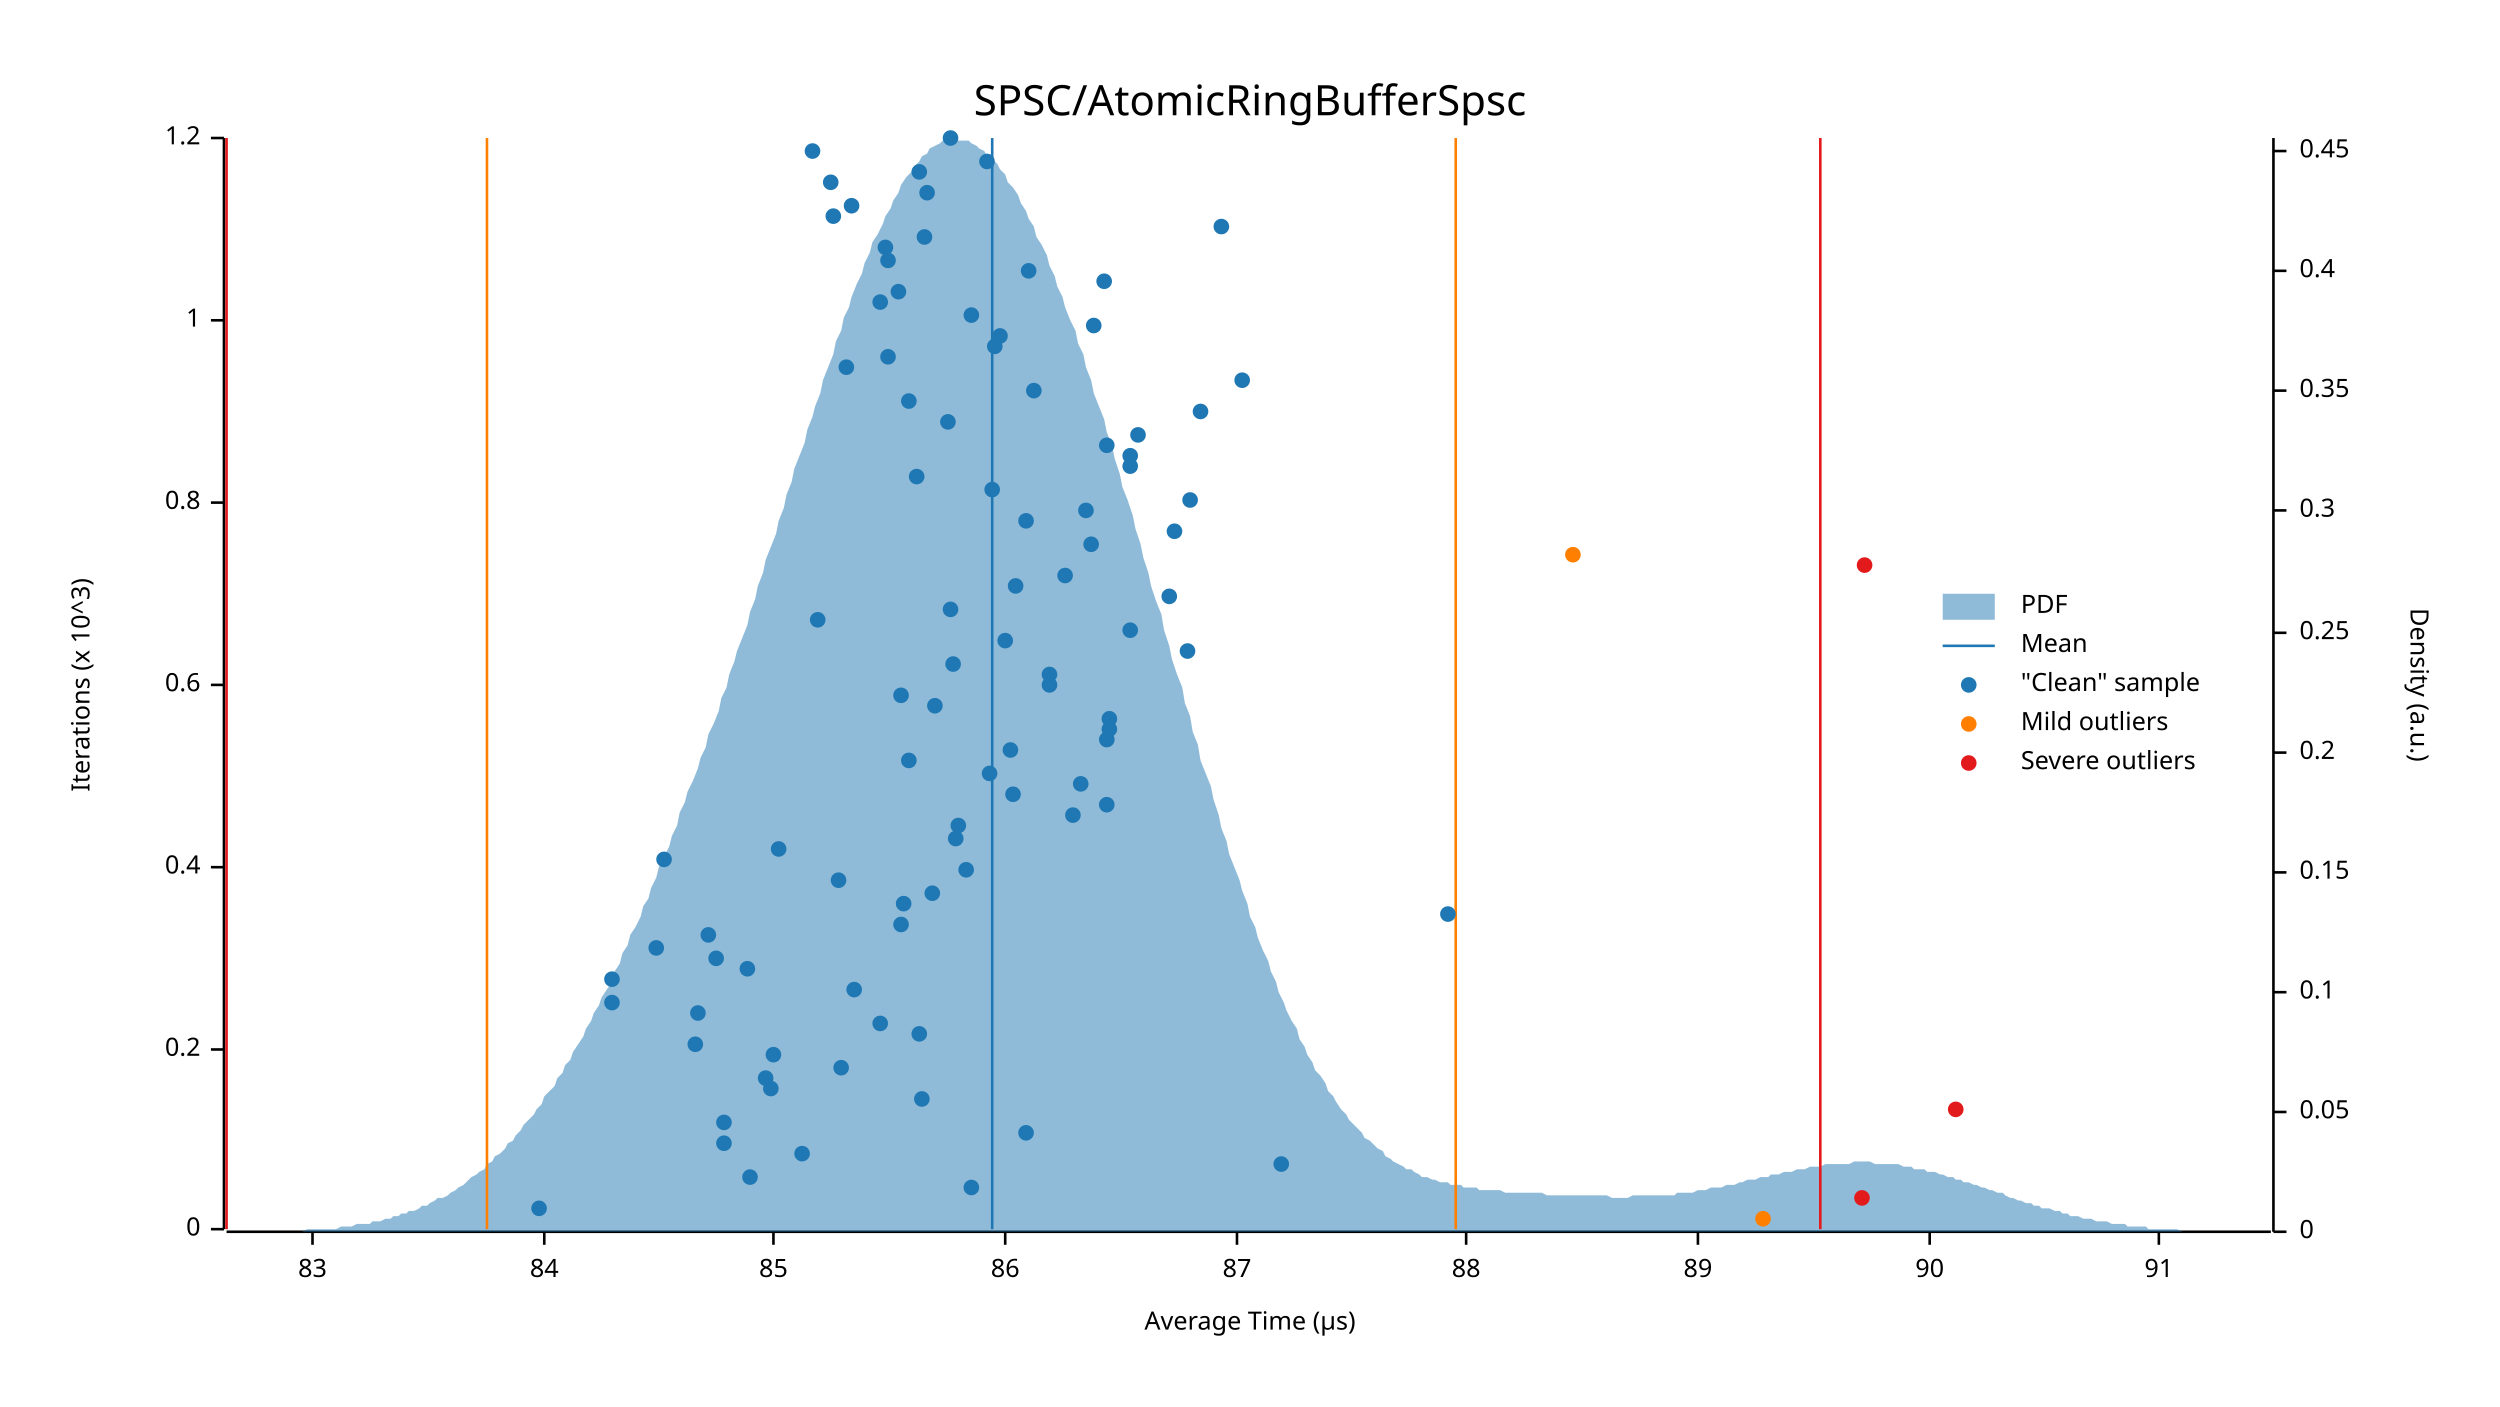
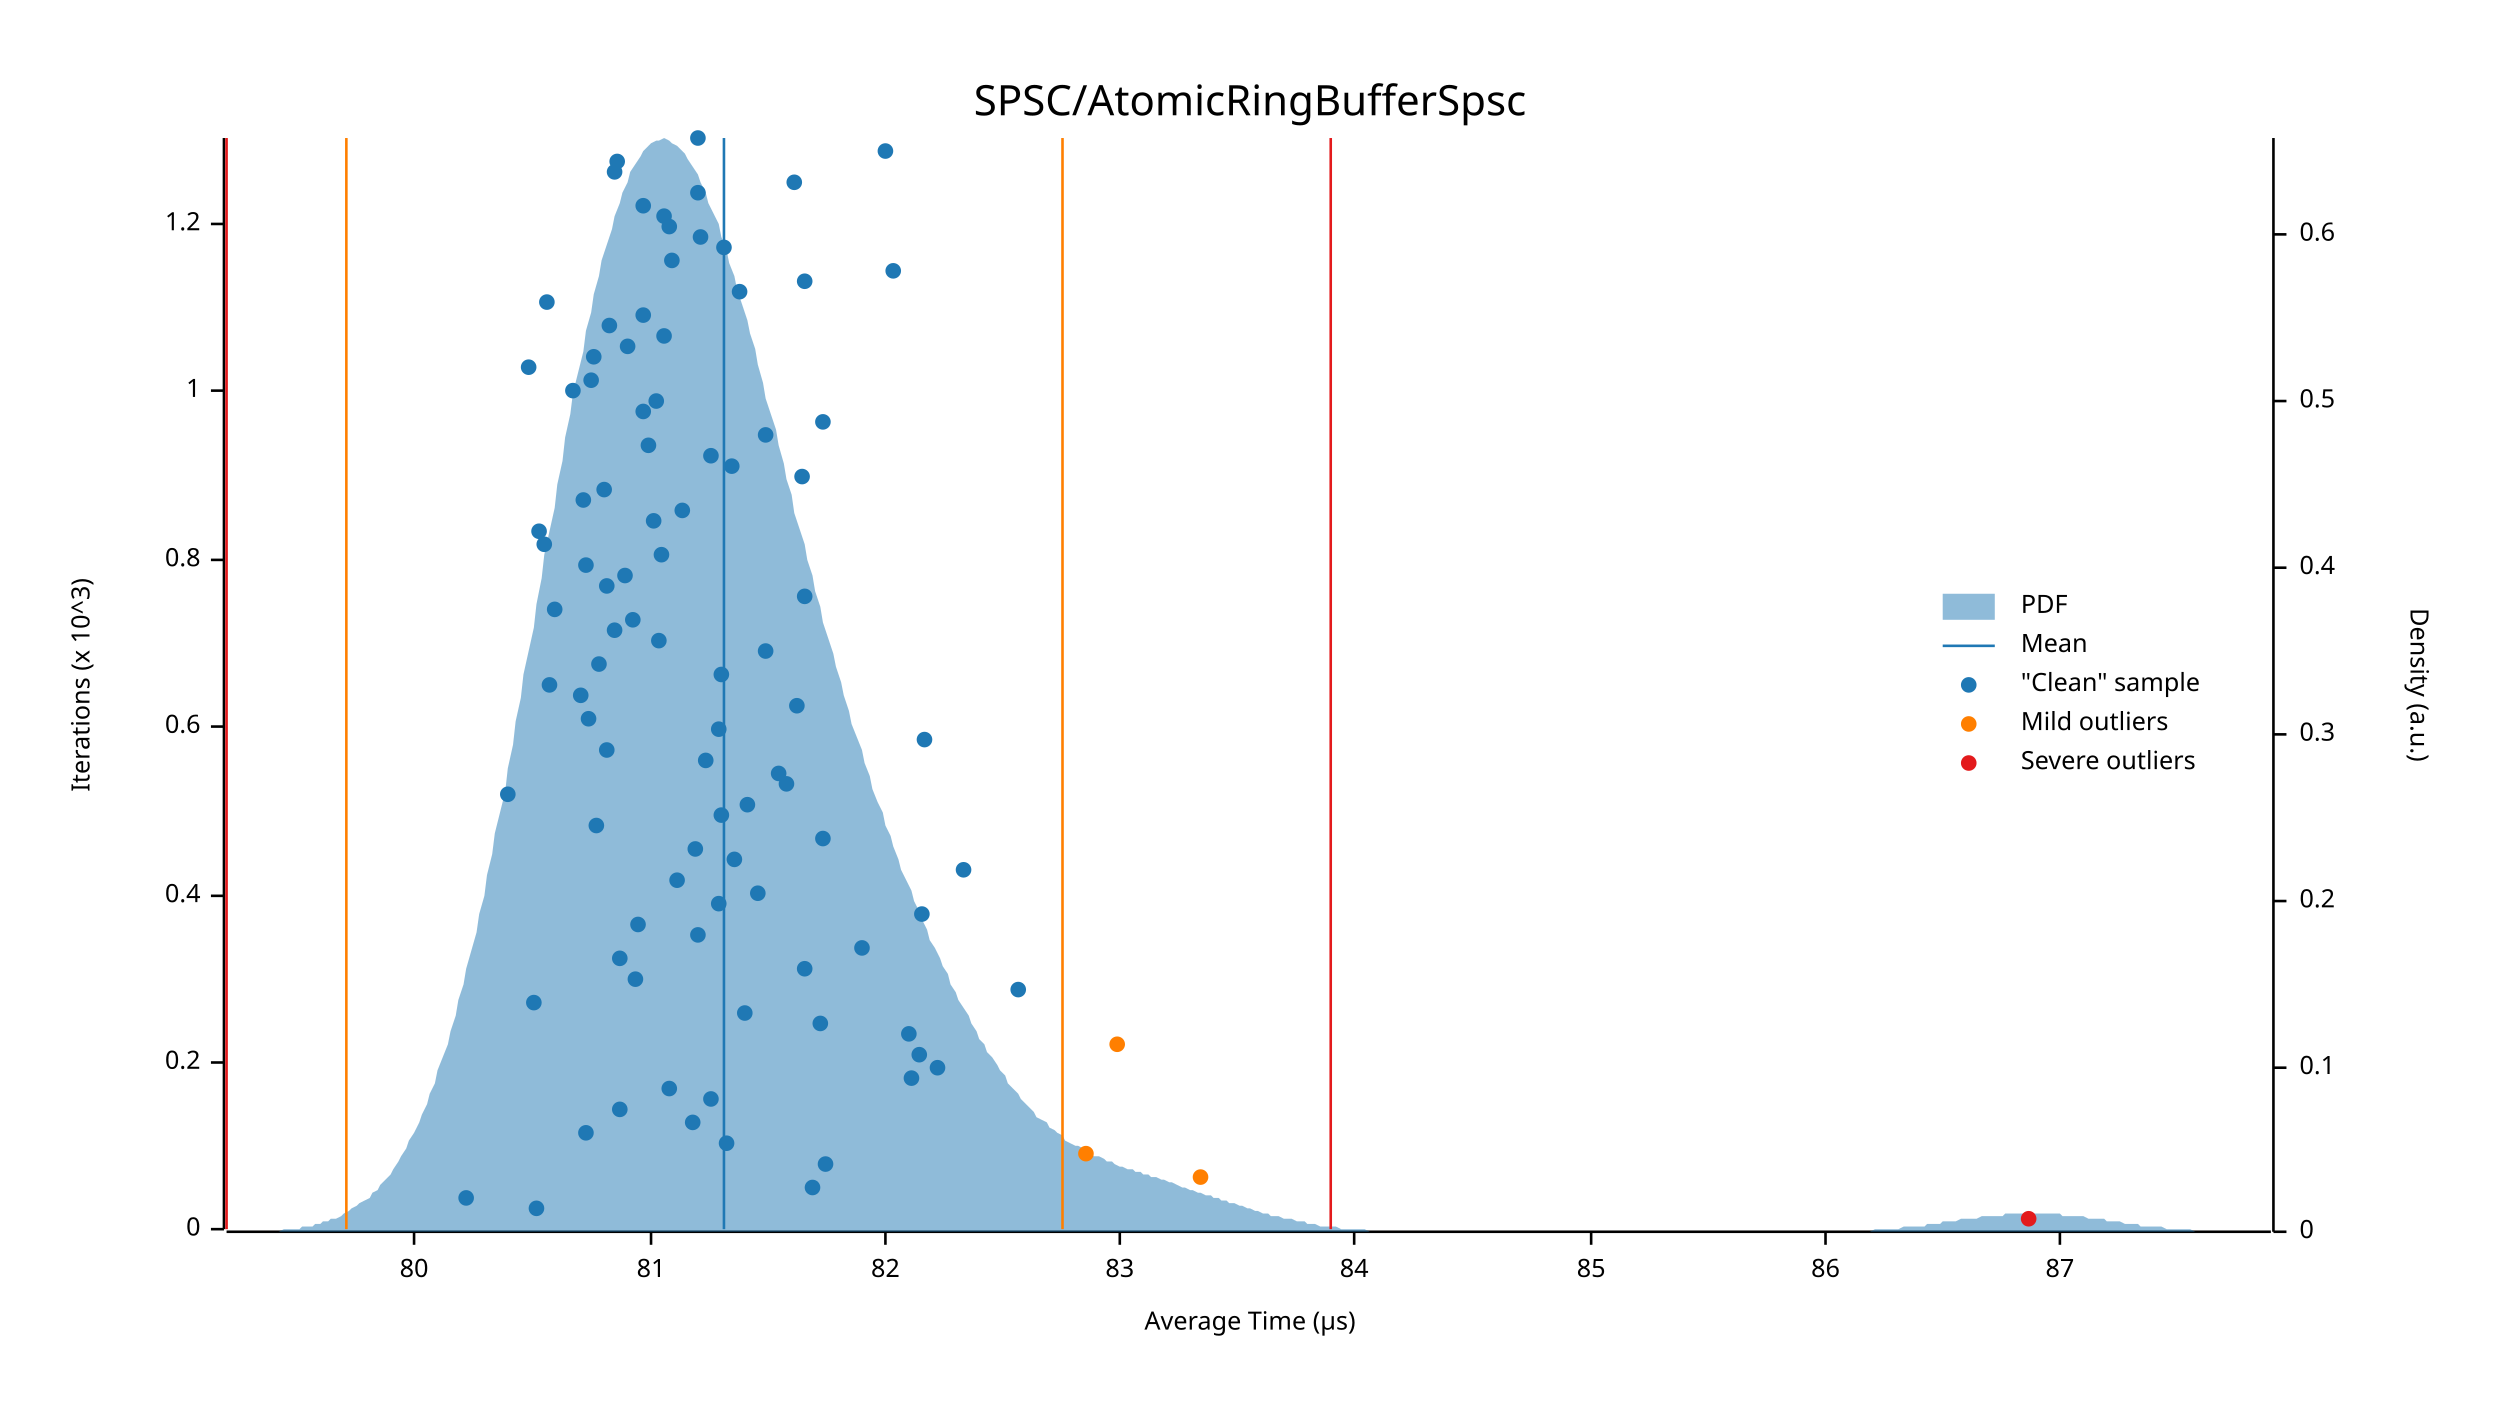
<svg xmlns="http://www.w3.org/2000/svg" width="960" height="540" viewBox="0 0 960 540">
  <text x="480" y="32" dy="0.76em" text-anchor="middle" font-family="sans-serif" font-size="16.129" opacity="1" fill="#000000">
SPSC/AtomicRingBufferSpsc
</text>
  <text x="27" y="263" dy="0.76em" text-anchor="middle" font-family="sans-serif" font-size="9.677" opacity="1" fill="#000000" transform="rotate(270, 27, 263)">
Iterations (x 10^3)
</text>
  <text x="480" y="513" dy="-0.5ex" text-anchor="middle" font-family="sans-serif" font-size="9.677" opacity="1" fill="#000000">
Average Time (µs)
</text>
  <polyline fill="none" opacity="1" stroke="#000000" stroke-width="1" points="86,53 86,472 " />
  <text x="77" y="472" dy="0.5ex" text-anchor="end" font-family="sans-serif" font-size="9.677" opacity="1" fill="#000000">
0
</text>
  <polyline fill="none" opacity="1" stroke="#000000" stroke-width="1" points="81,472 86,472 " />
-   <text x="77" y="403" dy="0.5ex" text-anchor="end" font-family="sans-serif" font-size="9.677" opacity="1" fill="#000000">
+   <text x="77" y="408" dy="0.5ex" text-anchor="end" font-family="sans-serif" font-size="9.677" opacity="1" fill="#000000">
0.2
</text>
-   <polyline fill="none" opacity="1" stroke="#000000" stroke-width="1" points="81,403 86,403 " />
-   <text x="77" y="333" dy="0.5ex" text-anchor="end" font-family="sans-serif" font-size="9.677" opacity="1" fill="#000000">
+   <polyline fill="none" opacity="1" stroke="#000000" stroke-width="1" points="81,408 86,408 " />
+   <text x="77" y="344" dy="0.5ex" text-anchor="end" font-family="sans-serif" font-size="9.677" opacity="1" fill="#000000">
0.4
</text>
-   <polyline fill="none" opacity="1" stroke="#000000" stroke-width="1" points="81,333 86,333 " />
-   <text x="77" y="263" dy="0.5ex" text-anchor="end" font-family="sans-serif" font-size="9.677" opacity="1" fill="#000000">
+   <polyline fill="none" opacity="1" stroke="#000000" stroke-width="1" points="81,344 86,344 " />
+   <text x="77" y="279" dy="0.5ex" text-anchor="end" font-family="sans-serif" font-size="9.677" opacity="1" fill="#000000">
0.6
</text>
-   <polyline fill="none" opacity="1" stroke="#000000" stroke-width="1" points="81,263 86,263 " />
-   <text x="77" y="193" dy="0.5ex" text-anchor="end" font-family="sans-serif" font-size="9.677" opacity="1" fill="#000000">
+   <polyline fill="none" opacity="1" stroke="#000000" stroke-width="1" points="81,279 86,279 " />
+   <text x="77" y="215" dy="0.5ex" text-anchor="end" font-family="sans-serif" font-size="9.677" opacity="1" fill="#000000">
0.8
</text>
-   <polyline fill="none" opacity="1" stroke="#000000" stroke-width="1" points="81,193 86,193 " />
-   <text x="77" y="123" dy="0.5ex" text-anchor="end" font-family="sans-serif" font-size="9.677" opacity="1" fill="#000000">
+   <polyline fill="none" opacity="1" stroke="#000000" stroke-width="1" points="81,215 86,215 " />
+   <text x="77" y="150" dy="0.5ex" text-anchor="end" font-family="sans-serif" font-size="9.677" opacity="1" fill="#000000">
1
</text>
-   <polyline fill="none" opacity="1" stroke="#000000" stroke-width="1" points="81,123 86,123 " />
-   <text x="77" y="53" dy="0.5ex" text-anchor="end" font-family="sans-serif" font-size="9.677" opacity="1" fill="#000000">
+   <polyline fill="none" opacity="1" stroke="#000000" stroke-width="1" points="81,150 86,150 " />
+   <text x="77" y="86" dy="0.5ex" text-anchor="end" font-family="sans-serif" font-size="9.677" opacity="1" fill="#000000">
1.2
</text>
-   <polyline fill="none" opacity="1" stroke="#000000" stroke-width="1" points="81,53 86,53 " />
+   <polyline fill="none" opacity="1" stroke="#000000" stroke-width="1" points="81,86 86,86 " />
  <polyline fill="none" opacity="1" stroke="#000000" stroke-width="1" points="87,473 872,473 " />
-   <text x="120" y="483" dy="0.76em" text-anchor="middle" font-family="sans-serif" font-size="9.677" opacity="1" fill="#000000">
+   <text x="159" y="483" dy="0.76em" text-anchor="middle" font-family="sans-serif" font-size="9.677" opacity="1" fill="#000000">
+ 80
+ </text>
+   <polyline fill="none" opacity="1" stroke="#000000" stroke-width="1" points="159,473 159,478 " />
+   <text x="250" y="483" dy="0.76em" text-anchor="middle" font-family="sans-serif" font-size="9.677" opacity="1" fill="#000000">
+ 81
+ </text>
+   <polyline fill="none" opacity="1" stroke="#000000" stroke-width="1" points="250,473 250,478 " />
+   <text x="340" y="483" dy="0.76em" text-anchor="middle" font-family="sans-serif" font-size="9.677" opacity="1" fill="#000000">
+ 82
+ </text>
+   <polyline fill="none" opacity="1" stroke="#000000" stroke-width="1" points="340,473 340,478 " />
+   <text x="430" y="483" dy="0.76em" text-anchor="middle" font-family="sans-serif" font-size="9.677" opacity="1" fill="#000000">
83
</text>
-   <polyline fill="none" opacity="1" stroke="#000000" stroke-width="1" points="120,473 120,478 " />
-   <text x="209" y="483" dy="0.76em" text-anchor="middle" font-family="sans-serif" font-size="9.677" opacity="1" fill="#000000">
+   <polyline fill="none" opacity="1" stroke="#000000" stroke-width="1" points="430,473 430,478 " />
+   <text x="520" y="483" dy="0.76em" text-anchor="middle" font-family="sans-serif" font-size="9.677" opacity="1" fill="#000000">
84
</text>
-   <polyline fill="none" opacity="1" stroke="#000000" stroke-width="1" points="209,473 209,478 " />
-   <text x="297" y="483" dy="0.76em" text-anchor="middle" font-family="sans-serif" font-size="9.677" opacity="1" fill="#000000">
+   <polyline fill="none" opacity="1" stroke="#000000" stroke-width="1" points="520,473 520,478 " />
+   <text x="611" y="483" dy="0.76em" text-anchor="middle" font-family="sans-serif" font-size="9.677" opacity="1" fill="#000000">
85
</text>
-   <polyline fill="none" opacity="1" stroke="#000000" stroke-width="1" points="297,473 297,478 " />
-   <text x="386" y="483" dy="0.76em" text-anchor="middle" font-family="sans-serif" font-size="9.677" opacity="1" fill="#000000">
+   <polyline fill="none" opacity="1" stroke="#000000" stroke-width="1" points="611,473 611,478 " />
+   <text x="701" y="483" dy="0.76em" text-anchor="middle" font-family="sans-serif" font-size="9.677" opacity="1" fill="#000000">
86
</text>
-   <polyline fill="none" opacity="1" stroke="#000000" stroke-width="1" points="386,473 386,478 " />
-   <text x="475" y="483" dy="0.76em" text-anchor="middle" font-family="sans-serif" font-size="9.677" opacity="1" fill="#000000">
+   <polyline fill="none" opacity="1" stroke="#000000" stroke-width="1" points="701,473 701,478 " />
+   <text x="791" y="483" dy="0.76em" text-anchor="middle" font-family="sans-serif" font-size="9.677" opacity="1" fill="#000000">
87
</text>
-   <polyline fill="none" opacity="1" stroke="#000000" stroke-width="1" points="475,473 475,478 " />
-   <text x="563" y="483" dy="0.76em" text-anchor="middle" font-family="sans-serif" font-size="9.677" opacity="1" fill="#000000">
- 88
- </text>
-   <polyline fill="none" opacity="1" stroke="#000000" stroke-width="1" points="563,473 563,478 " />
-   <text x="652" y="483" dy="0.76em" text-anchor="middle" font-family="sans-serif" font-size="9.677" opacity="1" fill="#000000">
- 89
- </text>
-   <polyline fill="none" opacity="1" stroke="#000000" stroke-width="1" points="652,473 652,478 " />
-   <text x="741" y="483" dy="0.76em" text-anchor="middle" font-family="sans-serif" font-size="9.677" opacity="1" fill="#000000">
- 90
- </text>
-   <polyline fill="none" opacity="1" stroke="#000000" stroke-width="1" points="741,473 741,478 " />
-   <text x="829" y="483" dy="0.76em" text-anchor="middle" font-family="sans-serif" font-size="9.677" opacity="1" fill="#000000">
- 91
- </text>
-   <polyline fill="none" opacity="1" stroke="#000000" stroke-width="1" points="829,473 829,478 " />
+   <polyline fill="none" opacity="1" stroke="#000000" stroke-width="1" points="791,473 791,478 " />
  <text x="933" y="263" dy="0.76em" text-anchor="middle" font-family="sans-serif" font-size="9.677" opacity="1" fill="#000000" transform="rotate(90, 933, 263)">
Density (a.u.)
</text>
  <polyline fill="none" opacity="1" stroke="#000000" stroke-width="1" points="873,53 873,473 " />
  <text x="883" y="473" dy="0.5ex" text-anchor="start" font-family="sans-serif" font-size="9.677" opacity="1" fill="#000000">
0
</text>
  <polyline fill="none" opacity="1" stroke="#000000" stroke-width="1" points="873,473 878,473 " />
-   <text x="883" y="427" dy="0.5ex" text-anchor="start" font-family="sans-serif" font-size="9.677" opacity="1" fill="#000000">
- 0.05
- </text>
-   <polyline fill="none" opacity="1" stroke="#000000" stroke-width="1" points="873,427 878,427 " />
-   <text x="883" y="381" dy="0.5ex" text-anchor="start" font-family="sans-serif" font-size="9.677" opacity="1" fill="#000000">
+   <text x="883" y="410" dy="0.5ex" text-anchor="start" font-family="sans-serif" font-size="9.677" opacity="1" fill="#000000">
0.1
</text>
-   <polyline fill="none" opacity="1" stroke="#000000" stroke-width="1" points="873,381 878,381 " />
-   <text x="883" y="335" dy="0.5ex" text-anchor="start" font-family="sans-serif" font-size="9.677" opacity="1" fill="#000000">
- 0.15
- </text>
-   <polyline fill="none" opacity="1" stroke="#000000" stroke-width="1" points="873,335 878,335 " />
-   <text x="883" y="289" dy="0.5ex" text-anchor="start" font-family="sans-serif" font-size="9.677" opacity="1" fill="#000000">
+   <polyline fill="none" opacity="1" stroke="#000000" stroke-width="1" points="873,410 878,410 " />
+   <text x="883" y="346" dy="0.5ex" text-anchor="start" font-family="sans-serif" font-size="9.677" opacity="1" fill="#000000">
0.2
</text>
-   <polyline fill="none" opacity="1" stroke="#000000" stroke-width="1" points="873,289 878,289 " />
-   <text x="883" y="243" dy="0.5ex" text-anchor="start" font-family="sans-serif" font-size="9.677" opacity="1" fill="#000000">
- 0.25
- </text>
-   <polyline fill="none" opacity="1" stroke="#000000" stroke-width="1" points="873,243 878,243 " />
-   <text x="883" y="196" dy="0.5ex" text-anchor="start" font-family="sans-serif" font-size="9.677" opacity="1" fill="#000000">
+   <polyline fill="none" opacity="1" stroke="#000000" stroke-width="1" points="873,346 878,346 " />
+   <text x="883" y="282" dy="0.5ex" text-anchor="start" font-family="sans-serif" font-size="9.677" opacity="1" fill="#000000">
0.3
</text>
-   <polyline fill="none" opacity="1" stroke="#000000" stroke-width="1" points="873,196 878,196 " />
-   <text x="883" y="150" dy="0.5ex" text-anchor="start" font-family="sans-serif" font-size="9.677" opacity="1" fill="#000000">
- 0.35
- </text>
-   <polyline fill="none" opacity="1" stroke="#000000" stroke-width="1" points="873,150 878,150 " />
-   <text x="883" y="104" dy="0.5ex" text-anchor="start" font-family="sans-serif" font-size="9.677" opacity="1" fill="#000000">
+   <polyline fill="none" opacity="1" stroke="#000000" stroke-width="1" points="873,282 878,282 " />
+   <text x="883" y="218" dy="0.5ex" text-anchor="start" font-family="sans-serif" font-size="9.677" opacity="1" fill="#000000">
0.4
</text>
-   <polyline fill="none" opacity="1" stroke="#000000" stroke-width="1" points="873,104 878,104 " />
-   <text x="883" y="58" dy="0.5ex" text-anchor="start" font-family="sans-serif" font-size="9.677" opacity="1" fill="#000000">
- 0.45
- </text>
-   <polyline fill="none" opacity="1" stroke="#000000" stroke-width="1" points="873,58 878,58 " />
-   <polygon opacity="0.5" fill="#1F78B4" points="87,473 88,473 90,473 91,473 93,473 94,473 96,473 98,473 99,473 101,473 102,473 104,473 105,473 107,473 109,473 110,473 112,473 113,473 115,473 116,473 118,472 120,472 121,472 123,472 124,472 126,472 127,472 129,472 131,471 132,471 134,471 135,471 137,470 138,470 140,470 142,470 143,469 145,469 146,469 148,468 150,468 151,467 153,467 154,466 156,466 157,465 159,465 161,464 162,463 164,463 165,462 167,461 168,460 170,460 172,459 173,458 175,457 176,456 178,455 179,454 181,452 183,451 184,450 186,449 187,447 189,446 190,444 192,443 194,441 195,439 197,438 198,436 200,434 201,432 203,430 205,428 206,426 208,424 209,421 211,419 213,417 214,414 216,412 217,409 219,407 220,404 222,401 224,398 225,395 227,392 228,389 230,386 231,383 233,380 235,377 236,373 238,370 239,366 241,363 242,359 244,356 246,352 247,348 249,345 250,341 252,337 253,333 255,329 257,325 258,321 260,317 261,312 263,308 264,304 266,300 268,295 269,291 271,287 272,282 274,278 276,273 277,268 279,264 280,259 282,254 283,250 285,245 287,240 288,235 290,230 291,225 293,220 294,215 296,210 298,205 299,200 301,195 302,190 304,185 305,180 307,175 309,170 310,165 312,160 313,156 315,151 316,146 318,141 320,136 321,131 323,127 324,122 326,118 327,114 329,109 331,105 332,101 334,97 335,93 337,90 339,86 340,83 342,80 343,77 345,74 346,71 348,68 350,66 351,64 353,62 354,60 356,59 357,57 359,56 361,55 362,54 364,54 365,54 367,53 368,54 370,54 372,54 373,55 375,56 376,57 378,58 379,60 381,61 383,63 384,65 386,67 387,70 389,72 391,75 392,78 394,81 395,84 397,87 398,91 400,94 402,98 403,102 405,106 406,110 408,114 409,118 411,123 413,127 414,132 416,136 417,141 419,146 420,151 422,156 424,161 425,166 427,171 428,176 430,182 431,187 433,192 435,198 436,203 438,209 439,214 441,220 442,225 444,231 446,236 447,242 449,248 450,253 452,259 454,264 455,270 457,275 458,281 460,286 461,292 463,297 465,302 466,307 468,313 469,318 471,323 472,328 474,333 476,338 477,342 479,347 480,352 482,356 483,360 485,365 487,369 488,373 490,377 491,381 493,385 494,388 496,392 498,395 499,399 501,402 502,405 504,408 505,411 507,413 509,416 510,419 512,421 513,423 515,426 517,428 518,430 520,432 521,433 523,435 524,437 526,438 528,440 529,441 531,442 532,444 534,445 535,446 537,447 539,448 540,449 542,449 543,450 545,451 546,452 548,452 550,453 551,453 553,454 554,454 556,454 557,455 559,455 561,455 562,456 564,456 565,456 567,456 568,457 570,457 572,457 573,457 575,457 576,457 578,458 580,458 581,458 583,458 584,458 586,458 587,458 589,458 591,458 592,458 594,459 595,459 597,459 598,459 600,459 602,459 603,459 605,459 606,459 608,459 609,459 611,459 613,459 614,459 616,459 617,459 619,460 620,460 622,460 624,460 625,460 627,459 628,459 630,459 632,459 633,459 635,459 636,459 638,459 639,459 641,459 643,459 644,458 646,458 647,458 649,458 650,458 652,457 654,457 655,457 657,456 658,456 660,456 661,456 663,455 665,455 666,455 668,454 669,454 671,453 672,453 674,453 676,452 677,452 679,452 680,451 682,451 683,451 685,450 687,450 688,450 690,449 691,449 693,449 695,448 696,448 698,448 699,448 701,447 702,447 704,447 706,447 707,447 709,447 710,447 712,446 713,446 715,446 717,446 718,446 720,447 721,447 723,447 724,447 726,447 728,447 729,447 731,448 732,448 734,448 735,449 737,449 739,449 740,450 742,450 743,450 745,451 746,451 748,452 750,452 751,453 753,453 754,454 756,454 758,455 759,455 761,456 762,456 764,457 765,457 767,458 769,458 770,459 772,460 773,460 775,461 776,461 778,462 780,462 781,463 783,463 784,464 786,464 787,464 789,465 791,465 792,466 794,466 795,467 797,467 798,467 800,468 802,468 803,468 805,469 806,469 808,469 809,469 811,470 813,470 814,470 816,470 817,471 819,471 821,471 822,471 824,471 825,472 827,472 828,472 830,472 832,472 833,472 835,472 836,472 838,473 839,473 841,473 843,473 844,473 846,473 847,473 849,473 850,473 852,473 854,473 855,473 857,473 858,473 860,473 861,473 863,473 865,473 866,473 868,473 869,473 871,473 873,473 873,473 87,473 " />
-   <polyline fill="none" opacity="1" stroke="#1F78B4" stroke-width="1" points="381,472 381,53 " />
-   <polyline fill="none" opacity="1" stroke="#FF7F00" stroke-width="1" points="187,472 187,53 " />
-   <polyline fill="none" opacity="1" stroke="#FF7F00" stroke-width="1" points="559,472 559,53 " />
+   <polyline fill="none" opacity="1" stroke="#000000" stroke-width="1" points="873,218 878,218 " />
+   <text x="883" y="154" dy="0.5ex" text-anchor="start" font-family="sans-serif" font-size="9.677" opacity="1" fill="#000000">
+ 0.5
+ </text>
+   <polyline fill="none" opacity="1" stroke="#000000" stroke-width="1" points="873,154 878,154 " />
+   <text x="883" y="90" dy="0.5ex" text-anchor="start" font-family="sans-serif" font-size="9.677" opacity="1" fill="#000000">
+ 0.6
+ </text>
+   <polyline fill="none" opacity="1" stroke="#000000" stroke-width="1" points="873,90 878,90 " />
+   <polygon opacity="0.5" fill="#1F78B4" points="87,473 88,473 90,473 91,473 93,473 94,473 96,473 98,473 99,473 101,473 102,473 104,473 105,473 107,473 109,472 110,472 112,472 113,472 115,472 116,471 118,471 120,471 121,470 123,470 124,469 126,469 127,468 129,468 131,467 132,466 134,465 135,464 137,463 138,462 140,461 142,460 143,458 145,457 146,455 148,453 150,451 151,449 153,446 154,444 156,441 157,438 159,435 161,431 162,428 164,424 165,420 167,416 168,411 170,406 172,401 173,396 175,390 176,384 178,378 179,372 181,365 183,358 184,351 186,344 187,336 189,328 190,320 192,312 194,304 195,295 197,286 198,277 200,268 201,259 203,250 205,241 206,232 208,222 209,213 211,204 213,195 214,186 216,177 217,168 219,159 220,151 222,143 224,135 225,127 227,120 228,113 230,106 231,100 233,94 235,88 236,83 238,78 239,74 241,70 242,66 244,63 246,60 247,58 249,56 250,55 252,54 253,54 255,53 257,54 258,55 260,56 261,57 263,59 264,61 266,64 268,67 269,70 271,74 272,78 274,82 276,86 277,91 279,96 280,101 282,106 283,111 285,117 287,123 288,128 290,134 291,140 293,147 294,153 296,159 298,165 299,171 301,178 302,184 304,190 305,197 307,203 309,209 310,215 312,221 313,227 315,233 316,239 318,245 320,251 321,256 323,262 324,267 326,273 327,278 329,283 331,288 332,293 334,298 335,303 337,308 339,312 340,317 342,321 343,325 345,330 346,334 348,338 350,342 351,346 353,350 354,353 356,357 357,361 359,364 361,368 362,371 364,374 365,378 367,381 368,384 370,387 372,390 373,393 375,396 376,399 378,401 379,404 381,406 383,409 384,411 386,413 387,416 389,418 391,420 392,422 394,424 395,425 397,427 398,429 400,430 402,431 403,433 405,434 406,435 408,436 409,438 411,439 413,440 414,440 416,441 417,442 419,443 420,444 422,444 424,445 425,446 427,446 428,447 430,448 431,448 433,449 435,449 436,450 438,450 439,451 441,451 442,452 444,452 446,453 447,453 449,454 450,454 452,455 454,456 455,456 457,457 458,457 460,458 461,458 463,459 465,459 466,460 468,460 469,461 471,461 472,462 474,462 476,463 477,463 479,464 480,464 482,465 483,465 485,466 487,466 488,467 490,467 491,467 493,468 494,468 496,468 498,469 499,469 501,469 502,470 504,470 505,470 507,471 509,471 510,471 512,471 513,471 515,472 517,472 518,472 520,472 521,472 523,472 524,472 526,473 528,473 529,473 531,473 532,473 534,473 535,473 537,473 539,473 540,473 542,473 543,473 545,473 546,473 548,473 550,473 551,473 553,473 554,473 556,473 557,473 559,473 561,473 562,473 564,473 565,473 567,473 568,473 570,473 572,473 573,473 575,473 576,473 578,473 580,473 581,473 583,473 584,473 586,473 587,473 589,473 591,473 592,473 594,473 595,473 597,473 598,473 600,473 602,473 603,473 605,473 606,473 608,473 609,473 611,473 613,473 614,473 616,473 617,473 619,473 620,473 622,473 624,473 625,473 627,473 628,473 630,473 632,473 633,473 635,473 636,473 638,473 639,473 641,473 643,473 644,473 646,473 647,473 649,473 650,473 652,473 654,473 655,473 657,473 658,473 660,473 661,473 663,473 665,473 666,473 668,473 669,473 671,473 672,473 674,473 676,473 677,473 679,473 680,473 682,473 683,473 685,473 687,473 688,473 690,473 691,473 693,473 695,473 696,473 698,473 699,473 701,473 702,473 704,473 706,473 707,473 709,473 710,473 712,473 713,473 715,473 717,473 718,473 720,472 721,472 723,472 724,472 726,472 728,472 729,472 731,471 732,471 734,471 735,471 737,471 739,471 740,470 742,470 743,470 745,470 746,469 748,469 750,469 751,469 753,468 754,468 756,468 758,468 759,468 761,467 762,467 764,467 765,467 767,467 769,467 770,466 772,466 773,466 775,466 776,466 778,466 780,466 781,466 783,466 784,466 786,466 787,466 789,466 791,466 792,467 794,467 795,467 797,467 798,467 800,467 802,468 803,468 805,468 806,468 808,468 809,469 811,469 813,469 814,469 816,470 817,470 819,470 821,470 822,471 824,471 825,471 827,471 828,471 830,471 832,472 833,472 835,472 836,472 838,472 839,472 841,472 843,473 844,473 846,473 847,473 849,473 850,473 852,473 854,473 855,473 857,473 858,473 860,473 861,473 863,473 865,473 866,473 868,473 869,473 871,473 873,473 873,473 87,473 " />
+   <polyline fill="none" opacity="1" stroke="#1F78B4" stroke-width="1" points="278,472 278,53 " />
+   <polyline fill="none" opacity="1" stroke="#FF7F00" stroke-width="1" points="133,472 133,53 " />
+   <polyline fill="none" opacity="1" stroke="#FF7F00" stroke-width="1" points="408,472 408,53 " />
  <polyline fill="none" opacity="1" stroke="#E31A1C" stroke-width="1" points="87,472 87,53 " />
-   <polyline fill="none" opacity="1" stroke="#E31A1C" stroke-width="1" points="699,472 699,53 " />
-   <circle cx="207" cy="464" r="3" opacity="1" fill="#1F78B4" stroke="none" stroke-width="1" />
-   <circle cx="373" cy="456" r="3" opacity="1" fill="#1F78B4" stroke="none" stroke-width="1" />
-   <circle cx="288" cy="452" r="3" opacity="1" fill="#1F78B4" stroke="none" stroke-width="1" />
-   <circle cx="492" cy="447" r="3" opacity="1" fill="#1F78B4" stroke="none" stroke-width="1" />
-   <circle cx="308" cy="443" r="3" opacity="1" fill="#1F78B4" stroke="none" stroke-width="1" />
-   <circle cx="278" cy="439" r="3" opacity="1" fill="#1F78B4" stroke="none" stroke-width="1" />
-   <circle cx="394" cy="435" r="3" opacity="1" fill="#1F78B4" stroke="none" stroke-width="1" />
-   <circle cx="278" cy="431" r="3" opacity="1" fill="#1F78B4" stroke="none" stroke-width="1" />
-   <circle cx="354" cy="422" r="3" opacity="1" fill="#1F78B4" stroke="none" stroke-width="1" />
-   <circle cx="296" cy="418" r="3" opacity="1" fill="#1F78B4" stroke="none" stroke-width="1" />
-   <circle cx="294" cy="414" r="3" opacity="1" fill="#1F78B4" stroke="none" stroke-width="1" />
-   <circle cx="323" cy="410" r="3" opacity="1" fill="#1F78B4" stroke="none" stroke-width="1" />
-   <circle cx="297" cy="405" r="3" opacity="1" fill="#1F78B4" stroke="none" stroke-width="1" />
-   <circle cx="267" cy="401" r="3" opacity="1" fill="#1F78B4" stroke="none" stroke-width="1" />
-   <circle cx="353" cy="397" r="3" opacity="1" fill="#1F78B4" stroke="none" stroke-width="1" />
-   <circle cx="338" cy="393" r="3" opacity="1" fill="#1F78B4" stroke="none" stroke-width="1" />
-   <circle cx="268" cy="389" r="3" opacity="1" fill="#1F78B4" stroke="none" stroke-width="1" />
-   <circle cx="235" cy="385" r="3" opacity="1" fill="#1F78B4" stroke="none" stroke-width="1" />
-   <circle cx="328" cy="380" r="3" opacity="1" fill="#1F78B4" stroke="none" stroke-width="1" />
-   <circle cx="235" cy="376" r="3" opacity="1" fill="#1F78B4" stroke="none" stroke-width="1" />
-   <circle cx="287" cy="372" r="3" opacity="1" fill="#1F78B4" stroke="none" stroke-width="1" />
-   <circle cx="275" cy="368" r="3" opacity="1" fill="#1F78B4" stroke="none" stroke-width="1" />
-   <circle cx="252" cy="364" r="3" opacity="1" fill="#1F78B4" stroke="none" stroke-width="1" />
-   <circle cx="272" cy="359" r="3" opacity="1" fill="#1F78B4" stroke="none" stroke-width="1" />
-   <circle cx="346" cy="355" r="3" opacity="1" fill="#1F78B4" stroke="none" stroke-width="1" />
-   <circle cx="556" cy="351" r="3" opacity="1" fill="#1F78B4" stroke="none" stroke-width="1" />
-   <circle cx="347" cy="347" r="3" opacity="1" fill="#1F78B4" stroke="none" stroke-width="1" />
-   <circle cx="358" cy="343" r="3" opacity="1" fill="#1F78B4" stroke="none" stroke-width="1" />
-   <circle cx="322" cy="338" r="3" opacity="1" fill="#1F78B4" stroke="none" stroke-width="1" />
-   <circle cx="371" cy="334" r="3" opacity="1" fill="#1F78B4" stroke="none" stroke-width="1" />
-   <circle cx="255" cy="330" r="3" opacity="1" fill="#1F78B4" stroke="none" stroke-width="1" />
-   <circle cx="299" cy="326" r="3" opacity="1" fill="#1F78B4" stroke="none" stroke-width="1" />
-   <circle cx="367" cy="322" r="3" opacity="1" fill="#1F78B4" stroke="none" stroke-width="1" />
-   <circle cx="368" cy="317" r="3" opacity="1" fill="#1F78B4" stroke="none" stroke-width="1" />
-   <circle cx="412" cy="313" r="3" opacity="1" fill="#1F78B4" stroke="none" stroke-width="1" />
-   <circle cx="425" cy="309" r="3" opacity="1" fill="#1F78B4" stroke="none" stroke-width="1" />
-   <circle cx="389" cy="305" r="3" opacity="1" fill="#1F78B4" stroke="none" stroke-width="1" />
-   <circle cx="415" cy="301" r="3" opacity="1" fill="#1F78B4" stroke="none" stroke-width="1" />
-   <circle cx="380" cy="297" r="3" opacity="1" fill="#1F78B4" stroke="none" stroke-width="1" />
-   <circle cx="349" cy="292" r="3" opacity="1" fill="#1F78B4" stroke="none" stroke-width="1" />
-   <circle cx="388" cy="288" r="3" opacity="1" fill="#1F78B4" stroke="none" stroke-width="1" />
-   <circle cx="425" cy="284" r="3" opacity="1" fill="#1F78B4" stroke="none" stroke-width="1" />
-   <circle cx="426" cy="280" r="3" opacity="1" fill="#1F78B4" stroke="none" stroke-width="1" />
-   <circle cx="426" cy="276" r="3" opacity="1" fill="#1F78B4" stroke="none" stroke-width="1" />
-   <circle cx="359" cy="271" r="3" opacity="1" fill="#1F78B4" stroke="none" stroke-width="1" />
-   <circle cx="346" cy="267" r="3" opacity="1" fill="#1F78B4" stroke="none" stroke-width="1" />
-   <circle cx="403" cy="263" r="3" opacity="1" fill="#1F78B4" stroke="none" stroke-width="1" />
-   <circle cx="403" cy="259" r="3" opacity="1" fill="#1F78B4" stroke="none" stroke-width="1" />
-   <circle cx="366" cy="255" r="3" opacity="1" fill="#1F78B4" stroke="none" stroke-width="1" />
-   <circle cx="456" cy="250" r="3" opacity="1" fill="#1F78B4" stroke="none" stroke-width="1" />
-   <circle cx="386" cy="246" r="3" opacity="1" fill="#1F78B4" stroke="none" stroke-width="1" />
-   <circle cx="434" cy="242" r="3" opacity="1" fill="#1F78B4" stroke="none" stroke-width="1" />
-   <circle cx="314" cy="238" r="3" opacity="1" fill="#1F78B4" stroke="none" stroke-width="1" />
-   <circle cx="365" cy="234" r="3" opacity="1" fill="#1F78B4" stroke="none" stroke-width="1" />
-   <circle cx="449" cy="229" r="3" opacity="1" fill="#1F78B4" stroke="none" stroke-width="1" />
-   <circle cx="390" cy="225" r="3" opacity="1" fill="#1F78B4" stroke="none" stroke-width="1" />
-   <circle cx="409" cy="221" r="3" opacity="1" fill="#1F78B4" stroke="none" stroke-width="1" />
-   <circle cx="419" cy="209" r="3" opacity="1" fill="#1F78B4" stroke="none" stroke-width="1" />
-   <circle cx="451" cy="204" r="3" opacity="1" fill="#1F78B4" stroke="none" stroke-width="1" />
-   <circle cx="394" cy="200" r="3" opacity="1" fill="#1F78B4" stroke="none" stroke-width="1" />
-   <circle cx="417" cy="196" r="3" opacity="1" fill="#1F78B4" stroke="none" stroke-width="1" />
-   <circle cx="457" cy="192" r="3" opacity="1" fill="#1F78B4" stroke="none" stroke-width="1" />
-   <circle cx="381" cy="188" r="3" opacity="1" fill="#1F78B4" stroke="none" stroke-width="1" />
-   <circle cx="352" cy="183" r="3" opacity="1" fill="#1F78B4" stroke="none" stroke-width="1" />
-   <circle cx="434" cy="179" r="3" opacity="1" fill="#1F78B4" stroke="none" stroke-width="1" />
-   <circle cx="434" cy="175" r="3" opacity="1" fill="#1F78B4" stroke="none" stroke-width="1" />
-   <circle cx="425" cy="171" r="3" opacity="1" fill="#1F78B4" stroke="none" stroke-width="1" />
-   <circle cx="437" cy="167" r="3" opacity="1" fill="#1F78B4" stroke="none" stroke-width="1" />
-   <circle cx="364" cy="162" r="3" opacity="1" fill="#1F78B4" stroke="none" stroke-width="1" />
-   <circle cx="461" cy="158" r="3" opacity="1" fill="#1F78B4" stroke="none" stroke-width="1" />
-   <circle cx="349" cy="154" r="3" opacity="1" fill="#1F78B4" stroke="none" stroke-width="1" />
-   <circle cx="397" cy="150" r="3" opacity="1" fill="#1F78B4" stroke="none" stroke-width="1" />
-   <circle cx="477" cy="146" r="3" opacity="1" fill="#1F78B4" stroke="none" stroke-width="1" />
-   <circle cx="325" cy="141" r="3" opacity="1" fill="#1F78B4" stroke="none" stroke-width="1" />
-   <circle cx="341" cy="137" r="3" opacity="1" fill="#1F78B4" stroke="none" stroke-width="1" />
-   <circle cx="382" cy="133" r="3" opacity="1" fill="#1F78B4" stroke="none" stroke-width="1" />
-   <circle cx="384" cy="129" r="3" opacity="1" fill="#1F78B4" stroke="none" stroke-width="1" />
-   <circle cx="420" cy="125" r="3" opacity="1" fill="#1F78B4" stroke="none" stroke-width="1" />
-   <circle cx="373" cy="121" r="3" opacity="1" fill="#1F78B4" stroke="none" stroke-width="1" />
-   <circle cx="338" cy="116" r="3" opacity="1" fill="#1F78B4" stroke="none" stroke-width="1" />
-   <circle cx="345" cy="112" r="3" opacity="1" fill="#1F78B4" stroke="none" stroke-width="1" />
-   <circle cx="424" cy="108" r="3" opacity="1" fill="#1F78B4" stroke="none" stroke-width="1" />
-   <circle cx="395" cy="104" r="3" opacity="1" fill="#1F78B4" stroke="none" stroke-width="1" />
-   <circle cx="341" cy="100" r="3" opacity="1" fill="#1F78B4" stroke="none" stroke-width="1" />
-   <circle cx="340" cy="95" r="3" opacity="1" fill="#1F78B4" stroke="none" stroke-width="1" />
-   <circle cx="355" cy="91" r="3" opacity="1" fill="#1F78B4" stroke="none" stroke-width="1" />
-   <circle cx="469" cy="87" r="3" opacity="1" fill="#1F78B4" stroke="none" stroke-width="1" />
-   <circle cx="320" cy="83" r="3" opacity="1" fill="#1F78B4" stroke="none" stroke-width="1" />
-   <circle cx="327" cy="79" r="3" opacity="1" fill="#1F78B4" stroke="none" stroke-width="1" />
-   <circle cx="356" cy="74" r="3" opacity="1" fill="#1F78B4" stroke="none" stroke-width="1" />
-   <circle cx="319" cy="70" r="3" opacity="1" fill="#1F78B4" stroke="none" stroke-width="1" />
-   <circle cx="353" cy="66" r="3" opacity="1" fill="#1F78B4" stroke="none" stroke-width="1" />
-   <circle cx="379" cy="62" r="3" opacity="1" fill="#1F78B4" stroke="none" stroke-width="1" />
-   <circle cx="312" cy="58" r="3" opacity="1" fill="#1F78B4" stroke="none" stroke-width="1" />
-   <circle cx="365" cy="53" r="3" opacity="1" fill="#1F78B4" stroke="none" stroke-width="1" />
-   <circle cx="677" cy="468" r="3" opacity="1" fill="#FF7F00" stroke="none" stroke-width="1" />
-   <circle cx="604" cy="213" r="3" opacity="1" fill="#FF7F00" stroke="none" stroke-width="1" />
-   <circle cx="715" cy="460" r="3" opacity="1" fill="#E31A1C" stroke="none" stroke-width="1" />
-   <circle cx="751" cy="426" r="3" opacity="1" fill="#E31A1C" stroke="none" stroke-width="1" />
-   <circle cx="716" cy="217" r="3" opacity="1" fill="#E31A1C" stroke="none" stroke-width="1" />
+   <polyline fill="none" opacity="1" stroke="#E31A1C" stroke-width="1" points="511,472 511,53 " />
+   <circle cx="206" cy="464" r="3" opacity="1" fill="#1F78B4" stroke="none" stroke-width="1" />
+   <circle cx="179" cy="460" r="3" opacity="1" fill="#1F78B4" stroke="none" stroke-width="1" />
+   <circle cx="312" cy="456" r="3" opacity="1" fill="#1F78B4" stroke="none" stroke-width="1" />
+   <circle cx="317" cy="447" r="3" opacity="1" fill="#1F78B4" stroke="none" stroke-width="1" />
+   <circle cx="279" cy="439" r="3" opacity="1" fill="#1F78B4" stroke="none" stroke-width="1" />
+   <circle cx="225" cy="435" r="3" opacity="1" fill="#1F78B4" stroke="none" stroke-width="1" />
+   <circle cx="266" cy="431" r="3" opacity="1" fill="#1F78B4" stroke="none" stroke-width="1" />
+   <circle cx="238" cy="426" r="3" opacity="1" fill="#1F78B4" stroke="none" stroke-width="1" />
+   <circle cx="273" cy="422" r="3" opacity="1" fill="#1F78B4" stroke="none" stroke-width="1" />
+   <circle cx="257" cy="418" r="3" opacity="1" fill="#1F78B4" stroke="none" stroke-width="1" />
+   <circle cx="350" cy="414" r="3" opacity="1" fill="#1F78B4" stroke="none" stroke-width="1" />
+   <circle cx="360" cy="410" r="3" opacity="1" fill="#1F78B4" stroke="none" stroke-width="1" />
+   <circle cx="353" cy="405" r="3" opacity="1" fill="#1F78B4" stroke="none" stroke-width="1" />
+   <circle cx="349" cy="397" r="3" opacity="1" fill="#1F78B4" stroke="none" stroke-width="1" />
+   <circle cx="315" cy="393" r="3" opacity="1" fill="#1F78B4" stroke="none" stroke-width="1" />
+   <circle cx="286" cy="389" r="3" opacity="1" fill="#1F78B4" stroke="none" stroke-width="1" />
+   <circle cx="205" cy="385" r="3" opacity="1" fill="#1F78B4" stroke="none" stroke-width="1" />
+   <circle cx="391" cy="380" r="3" opacity="1" fill="#1F78B4" stroke="none" stroke-width="1" />
+   <circle cx="244" cy="376" r="3" opacity="1" fill="#1F78B4" stroke="none" stroke-width="1" />
+   <circle cx="309" cy="372" r="3" opacity="1" fill="#1F78B4" stroke="none" stroke-width="1" />
+   <circle cx="238" cy="368" r="3" opacity="1" fill="#1F78B4" stroke="none" stroke-width="1" />
+   <circle cx="331" cy="364" r="3" opacity="1" fill="#1F78B4" stroke="none" stroke-width="1" />
+   <circle cx="268" cy="359" r="3" opacity="1" fill="#1F78B4" stroke="none" stroke-width="1" />
+   <circle cx="245" cy="355" r="3" opacity="1" fill="#1F78B4" stroke="none" stroke-width="1" />
+   <circle cx="354" cy="351" r="3" opacity="1" fill="#1F78B4" stroke="none" stroke-width="1" />
+   <circle cx="276" cy="347" r="3" opacity="1" fill="#1F78B4" stroke="none" stroke-width="1" />
+   <circle cx="291" cy="343" r="3" opacity="1" fill="#1F78B4" stroke="none" stroke-width="1" />
+   <circle cx="260" cy="338" r="3" opacity="1" fill="#1F78B4" stroke="none" stroke-width="1" />
+   <circle cx="370" cy="334" r="3" opacity="1" fill="#1F78B4" stroke="none" stroke-width="1" />
+   <circle cx="282" cy="330" r="3" opacity="1" fill="#1F78B4" stroke="none" stroke-width="1" />
+   <circle cx="267" cy="326" r="3" opacity="1" fill="#1F78B4" stroke="none" stroke-width="1" />
+   <circle cx="316" cy="322" r="3" opacity="1" fill="#1F78B4" stroke="none" stroke-width="1" />
+   <circle cx="229" cy="317" r="3" opacity="1" fill="#1F78B4" stroke="none" stroke-width="1" />
+   <circle cx="277" cy="313" r="3" opacity="1" fill="#1F78B4" stroke="none" stroke-width="1" />
+   <circle cx="287" cy="309" r="3" opacity="1" fill="#1F78B4" stroke="none" stroke-width="1" />
+   <circle cx="195" cy="305" r="3" opacity="1" fill="#1F78B4" stroke="none" stroke-width="1" />
+   <circle cx="302" cy="301" r="3" opacity="1" fill="#1F78B4" stroke="none" stroke-width="1" />
+   <circle cx="299" cy="297" r="3" opacity="1" fill="#1F78B4" stroke="none" stroke-width="1" />
+   <circle cx="271" cy="292" r="3" opacity="1" fill="#1F78B4" stroke="none" stroke-width="1" />
+   <circle cx="233" cy="288" r="3" opacity="1" fill="#1F78B4" stroke="none" stroke-width="1" />
+   <circle cx="355" cy="284" r="3" opacity="1" fill="#1F78B4" stroke="none" stroke-width="1" />
+   <circle cx="276" cy="280" r="3" opacity="1" fill="#1F78B4" stroke="none" stroke-width="1" />
+   <circle cx="226" cy="276" r="3" opacity="1" fill="#1F78B4" stroke="none" stroke-width="1" />
+   <circle cx="306" cy="271" r="3" opacity="1" fill="#1F78B4" stroke="none" stroke-width="1" />
+   <circle cx="223" cy="267" r="3" opacity="1" fill="#1F78B4" stroke="none" stroke-width="1" />
+   <circle cx="211" cy="263" r="3" opacity="1" fill="#1F78B4" stroke="none" stroke-width="1" />
+   <circle cx="277" cy="259" r="3" opacity="1" fill="#1F78B4" stroke="none" stroke-width="1" />
+   <circle cx="230" cy="255" r="3" opacity="1" fill="#1F78B4" stroke="none" stroke-width="1" />
+   <circle cx="294" cy="250" r="3" opacity="1" fill="#1F78B4" stroke="none" stroke-width="1" />
+   <circle cx="253" cy="246" r="3" opacity="1" fill="#1F78B4" stroke="none" stroke-width="1" />
+   <circle cx="236" cy="242" r="3" opacity="1" fill="#1F78B4" stroke="none" stroke-width="1" />
+   <circle cx="243" cy="238" r="3" opacity="1" fill="#1F78B4" stroke="none" stroke-width="1" />
+   <circle cx="213" cy="234" r="3" opacity="1" fill="#1F78B4" stroke="none" stroke-width="1" />
+   <circle cx="309" cy="229" r="3" opacity="1" fill="#1F78B4" stroke="none" stroke-width="1" />
+   <circle cx="233" cy="225" r="3" opacity="1" fill="#1F78B4" stroke="none" stroke-width="1" />
+   <circle cx="240" cy="221" r="3" opacity="1" fill="#1F78B4" stroke="none" stroke-width="1" />
+   <circle cx="225" cy="217" r="3" opacity="1" fill="#1F78B4" stroke="none" stroke-width="1" />
+   <circle cx="254" cy="213" r="3" opacity="1" fill="#1F78B4" stroke="none" stroke-width="1" />
+   <circle cx="209" cy="209" r="3" opacity="1" fill="#1F78B4" stroke="none" stroke-width="1" />
+   <circle cx="207" cy="204" r="3" opacity="1" fill="#1F78B4" stroke="none" stroke-width="1" />
+   <circle cx="251" cy="200" r="3" opacity="1" fill="#1F78B4" stroke="none" stroke-width="1" />
+   <circle cx="262" cy="196" r="3" opacity="1" fill="#1F78B4" stroke="none" stroke-width="1" />
+   <circle cx="224" cy="192" r="3" opacity="1" fill="#1F78B4" stroke="none" stroke-width="1" />
+   <circle cx="232" cy="188" r="3" opacity="1" fill="#1F78B4" stroke="none" stroke-width="1" />
+   <circle cx="308" cy="183" r="3" opacity="1" fill="#1F78B4" stroke="none" stroke-width="1" />
+   <circle cx="281" cy="179" r="3" opacity="1" fill="#1F78B4" stroke="none" stroke-width="1" />
+   <circle cx="273" cy="175" r="3" opacity="1" fill="#1F78B4" stroke="none" stroke-width="1" />
+   <circle cx="249" cy="171" r="3" opacity="1" fill="#1F78B4" stroke="none" stroke-width="1" />
+   <circle cx="294" cy="167" r="3" opacity="1" fill="#1F78B4" stroke="none" stroke-width="1" />
+   <circle cx="316" cy="162" r="3" opacity="1" fill="#1F78B4" stroke="none" stroke-width="1" />
+   <circle cx="247" cy="158" r="3" opacity="1" fill="#1F78B4" stroke="none" stroke-width="1" />
+   <circle cx="252" cy="154" r="3" opacity="1" fill="#1F78B4" stroke="none" stroke-width="1" />
+   <circle cx="220" cy="150" r="3" opacity="1" fill="#1F78B4" stroke="none" stroke-width="1" />
+   <circle cx="227" cy="146" r="3" opacity="1" fill="#1F78B4" stroke="none" stroke-width="1" />
+   <circle cx="203" cy="141" r="3" opacity="1" fill="#1F78B4" stroke="none" stroke-width="1" />
+   <circle cx="228" cy="137" r="3" opacity="1" fill="#1F78B4" stroke="none" stroke-width="1" />
+   <circle cx="241" cy="133" r="3" opacity="1" fill="#1F78B4" stroke="none" stroke-width="1" />
+   <circle cx="255" cy="129" r="3" opacity="1" fill="#1F78B4" stroke="none" stroke-width="1" />
+   <circle cx="234" cy="125" r="3" opacity="1" fill="#1F78B4" stroke="none" stroke-width="1" />
+   <circle cx="247" cy="121" r="3" opacity="1" fill="#1F78B4" stroke="none" stroke-width="1" />
+   <circle cx="210" cy="116" r="3" opacity="1" fill="#1F78B4" stroke="none" stroke-width="1" />
+   <circle cx="284" cy="112" r="3" opacity="1" fill="#1F78B4" stroke="none" stroke-width="1" />
+   <circle cx="309" cy="108" r="3" opacity="1" fill="#1F78B4" stroke="none" stroke-width="1" />
+   <circle cx="343" cy="104" r="3" opacity="1" fill="#1F78B4" stroke="none" stroke-width="1" />
+   <circle cx="258" cy="100" r="3" opacity="1" fill="#1F78B4" stroke="none" stroke-width="1" />
+   <circle cx="278" cy="95" r="3" opacity="1" fill="#1F78B4" stroke="none" stroke-width="1" />
+   <circle cx="269" cy="91" r="3" opacity="1" fill="#1F78B4" stroke="none" stroke-width="1" />
+   <circle cx="257" cy="87" r="3" opacity="1" fill="#1F78B4" stroke="none" stroke-width="1" />
+   <circle cx="255" cy="83" r="3" opacity="1" fill="#1F78B4" stroke="none" stroke-width="1" />
+   <circle cx="247" cy="79" r="3" opacity="1" fill="#1F78B4" stroke="none" stroke-width="1" />
+   <circle cx="268" cy="74" r="3" opacity="1" fill="#1F78B4" stroke="none" stroke-width="1" />
+   <circle cx="305" cy="70" r="3" opacity="1" fill="#1F78B4" stroke="none" stroke-width="1" />
+   <circle cx="236" cy="66" r="3" opacity="1" fill="#1F78B4" stroke="none" stroke-width="1" />
+   <circle cx="237" cy="62" r="3" opacity="1" fill="#1F78B4" stroke="none" stroke-width="1" />
+   <circle cx="340" cy="58" r="3" opacity="1" fill="#1F78B4" stroke="none" stroke-width="1" />
+   <circle cx="268" cy="53" r="3" opacity="1" fill="#1F78B4" stroke="none" stroke-width="1" />
+   <circle cx="461" cy="452" r="3" opacity="1" fill="#FF7F00" stroke="none" stroke-width="1" />
+   <circle cx="417" cy="443" r="3" opacity="1" fill="#FF7F00" stroke="none" stroke-width="1" />
+   <circle cx="429" cy="401" r="3" opacity="1" fill="#FF7F00" stroke="none" stroke-width="1" />
+   <circle cx="779" cy="468" r="3" opacity="1" fill="#E31A1C" stroke="none" stroke-width="1" />
  <text x="776" y="228" dy="0.76em" text-anchor="start" font-family="sans-serif" font-size="9.677" opacity="1" fill="#000000">
PDF
</text>
  <text x="776" y="243" dy="0.76em" text-anchor="start" font-family="sans-serif" font-size="9.677" opacity="1" fill="#000000">
Mean
</text>
  <text x="776" y="258" dy="0.76em" text-anchor="start" font-family="sans-serif" font-size="9.677" opacity="1" fill="#000000">
"Clean" sample
</text>
  <text x="776" y="273" dy="0.76em" text-anchor="start" font-family="sans-serif" font-size="9.677" opacity="1" fill="#000000">
Mild outliers
</text>
  <text x="776" y="288" dy="0.76em" text-anchor="start" font-family="sans-serif" font-size="9.677" opacity="1" fill="#000000">
Severe outliers
</text>
  <rect x="746" y="228" width="20" height="10" opacity="0.5" fill="#1F78B4" stroke="none" />
  <polyline fill="none" opacity="1" stroke="#1F78B4" stroke-width="1" points="746,248 766,248 " />
  <circle cx="756" cy="263" r="3" opacity="1" fill="#1F78B4" stroke="none" stroke-width="1" />
  <circle cx="756" cy="278" r="3" opacity="1" fill="#FF7F00" stroke="none" stroke-width="1" />
  <circle cx="756" cy="293" r="3" opacity="1" fill="#E31A1C" stroke="none" stroke-width="1" />
</svg>
